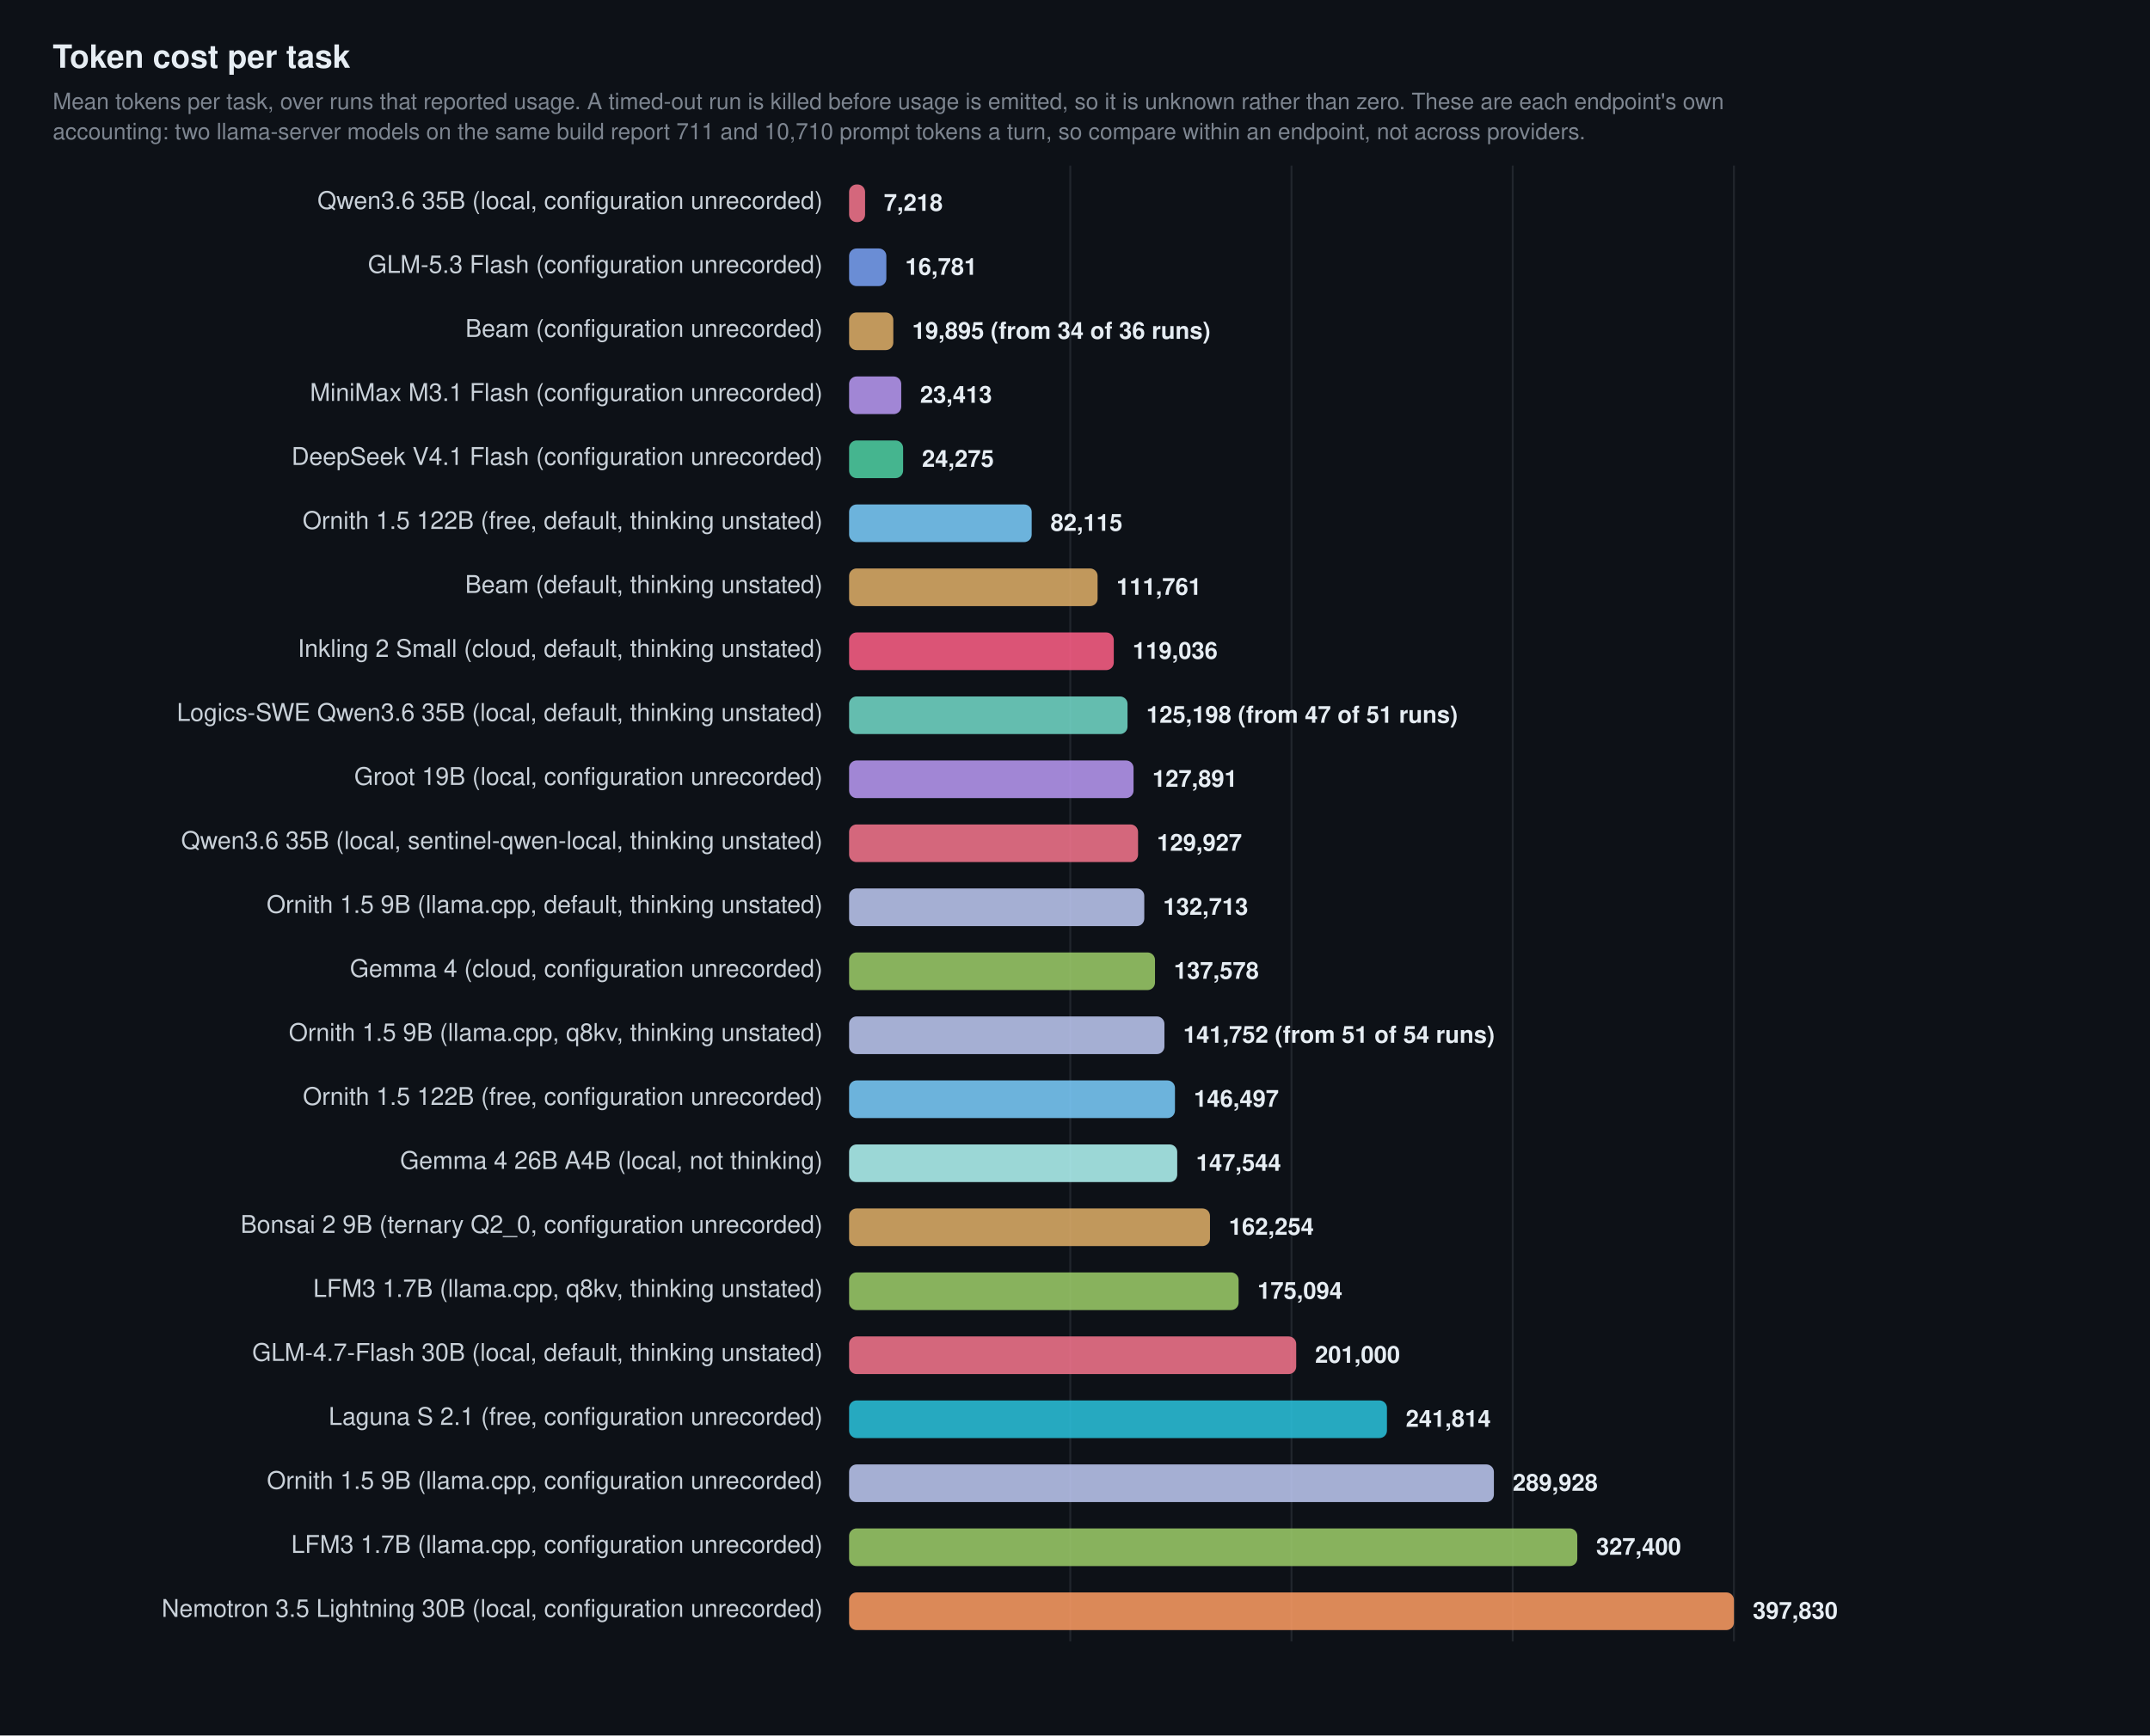
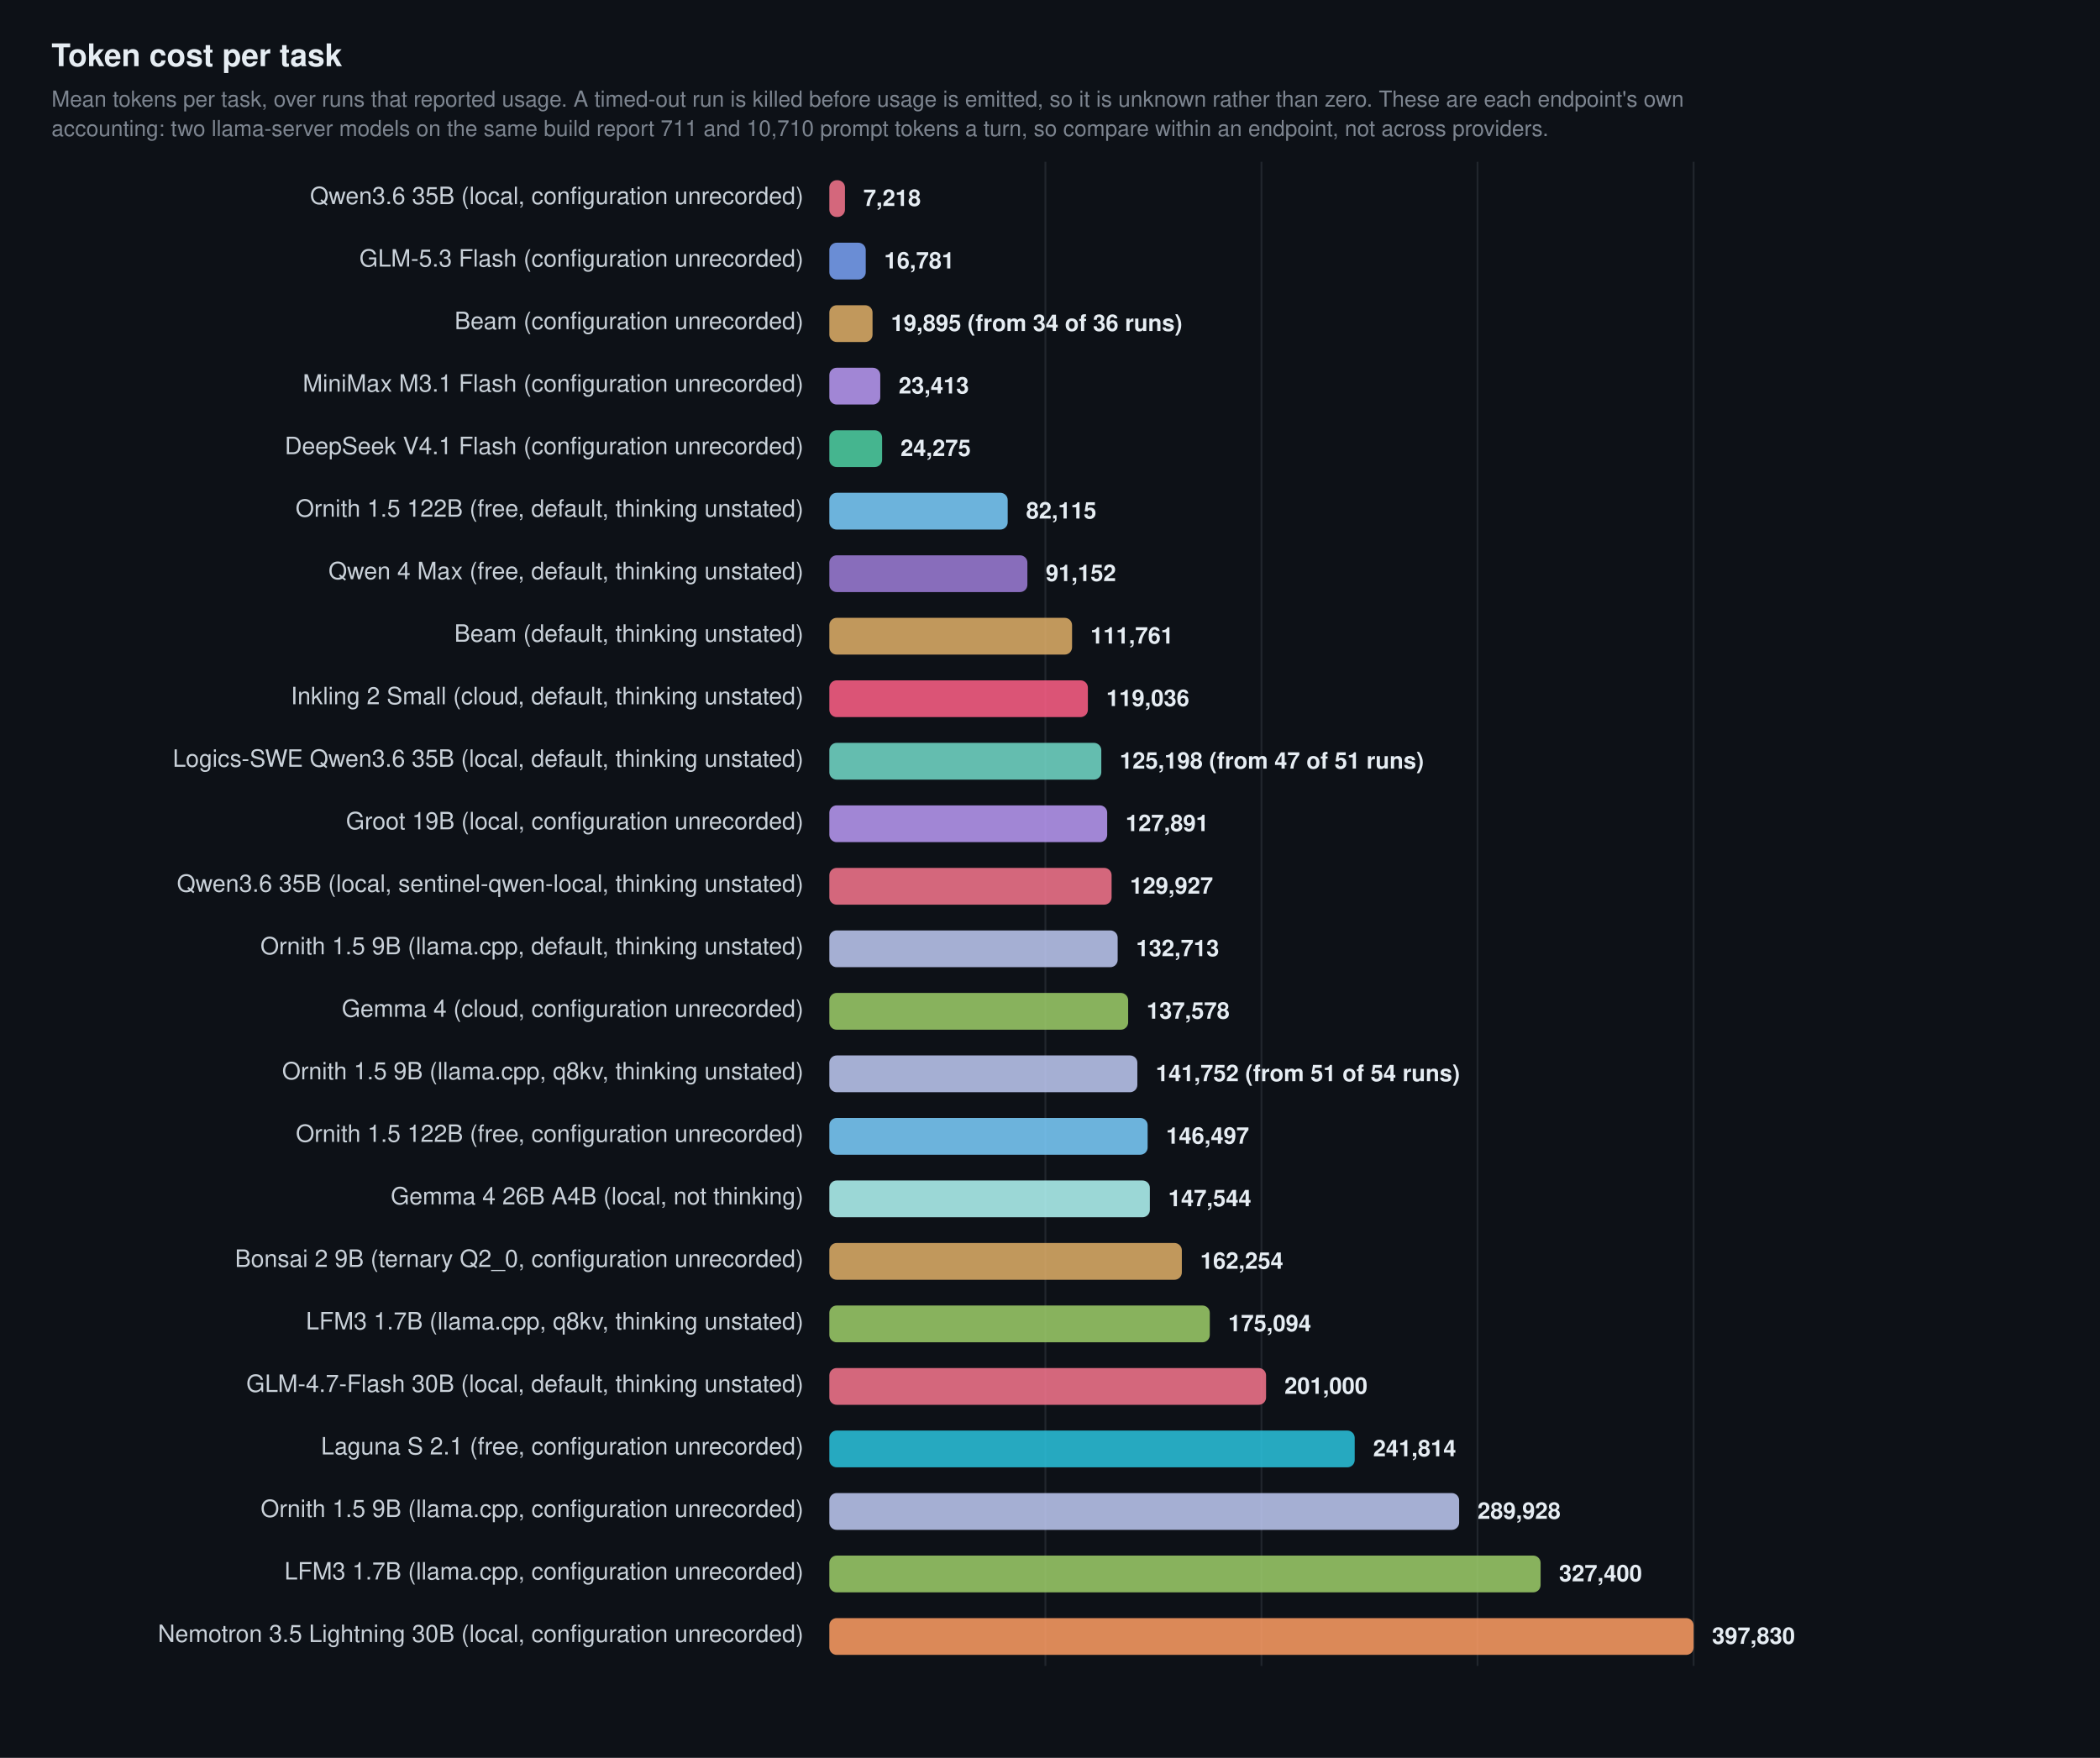
- <svg xmlns="http://www.w3.org/2000/svg" width="1142" height="922" viewBox="0 0 1142 922" font-family="ui-sans-serif, -apple-system, Segoe UI, Helvetica, Arial, sans-serif">
+ <svg xmlns="http://www.w3.org/2000/svg" width="1142" height="956" viewBox="0 0 1142 956" font-family="ui-sans-serif, -apple-system, Segoe UI, Helvetica, Arial, sans-serif">
  <rect width="100%" height="100%" fill="#0d1117" />
  <text x="28" y="36" fill="#e6edf3" font-size="17" font-weight="600">Token cost per task</text>
  <text x="28" y="58" fill="#7d8590" font-size="12">Mean tokens per task, over runs that reported usage. A timed-out run is killed before usage is emitted, so it is unknown rather than zero. These are each endpoint's own</text>
  <text x="28" y="74" fill="#7d8590" font-size="12">accounting: two llama-server models on the same build report 711 and 10,710 prompt tokens a turn, so compare within an endpoint, not across providers.</text>
-   <line x1="568.5" y1="88" x2="568.5" y2="872" stroke="#21262d" stroke-width="1" />
-   <line x1="686.0" y1="88" x2="686.0" y2="872" stroke="#21262d" stroke-width="1" />
-   <line x1="803.5" y1="88" x2="803.5" y2="872" stroke="#21262d" stroke-width="1" />
-   <line x1="921.0" y1="88" x2="921.0" y2="872" stroke="#21262d" stroke-width="1" />
+   <line x1="568.5" y1="88" x2="568.5" y2="906" stroke="#21262d" stroke-width="1" />
+   <line x1="686.0" y1="88" x2="686.0" y2="906" stroke="#21262d" stroke-width="1" />
+   <line x1="803.5" y1="88" x2="803.5" y2="906" stroke="#21262d" stroke-width="1" />
+   <line x1="921.0" y1="88" x2="921.0" y2="906" stroke="#21262d" stroke-width="1" />
  <text x="437" y="111" fill="#c9d1d9" font-size="13" text-anchor="end">Qwen3.6 35B (local, configuration unrecorded)</text>
  <rect x="451" y="98" width="8.5" height="20" rx="4" fill="#f7768e" opacity="0.85" />
  <text x="469.5" y="112" fill="#e6edf3" font-size="12.5" font-weight="600">7,218</text>
  <text x="437" y="145" fill="#c9d1d9" font-size="13" text-anchor="end">GLM-5.3 Flash (configuration unrecorded)</text>
  <rect x="451" y="132" width="19.8" height="20" rx="4" fill="#7aa2f7" opacity="0.85" />
  <text x="480.8" y="146" fill="#e6edf3" font-size="12.5" font-weight="600">16,781</text>
  <text x="437" y="179" fill="#c9d1d9" font-size="13" text-anchor="end">Beam (configuration unrecorded)</text>
  <rect x="451" y="166" width="23.5" height="20" rx="4" fill="#e0af68" opacity="0.85" />
  <text x="484.5" y="180" fill="#e6edf3" font-size="12.5" font-weight="600">19,895  (from 34 of 36 runs)</text>
  <text x="437" y="213" fill="#c9d1d9" font-size="13" text-anchor="end">MiniMax M3.1 Flash (configuration unrecorded)</text>
  <rect x="451" y="200" width="27.7" height="20" rx="4" fill="#bb9af7" opacity="0.85" />
  <text x="488.7" y="214" fill="#e6edf3" font-size="12.5" font-weight="600">23,413</text>
  <text x="437" y="247" fill="#c9d1d9" font-size="13" text-anchor="end">DeepSeek V4.1 Flash (configuration unrecorded)</text>
  <rect x="451" y="234" width="28.7" height="20" rx="4" fill="#4fd1a5" opacity="0.85" />
  <text x="489.7" y="248" fill="#e6edf3" font-size="12.5" font-weight="600">24,275</text>
  <text x="437" y="281" fill="#c9d1d9" font-size="13" text-anchor="end">Ornith 1.5 122B (free, default, thinking unstated)</text>
  <rect x="451" y="268" width="97.0" height="20" rx="4" fill="#7dcfff" opacity="0.85" />
  <text x="558.0" y="282" fill="#e6edf3" font-size="12.5" font-weight="600">82,115</text>
-   <text x="437" y="315" fill="#c9d1d9" font-size="13" text-anchor="end">Beam (default, thinking unstated)</text>
-   <rect x="451" y="302" width="132.0" height="20" rx="4" fill="#e0af68" opacity="0.85" />
-   <text x="593.0" y="316" fill="#e6edf3" font-size="12.5" font-weight="600">111,761</text>
-   <text x="437" y="349" fill="#c9d1d9" font-size="13" text-anchor="end">Inkling 2 Small (cloud, default, thinking unstated)</text>
-   <rect x="451" y="336" width="140.6" height="20" rx="4" fill="#ff5f87" opacity="0.85" />
-   <text x="601.6" y="350" fill="#e6edf3" font-size="12.5" font-weight="600">119,036</text>
-   <text x="437" y="383" fill="#c9d1d9" font-size="13" text-anchor="end">Logics-SWE Qwen3.6 35B (local, default, thinking unstated)</text>
-   <rect x="451" y="370" width="147.9" height="20" rx="4" fill="#73daca" opacity="0.85" />
-   <text x="608.9" y="384" fill="#e6edf3" font-size="12.5" font-weight="600">125,198  (from 47 of 51 runs)</text>
-   <text x="437" y="417" fill="#c9d1d9" font-size="13" text-anchor="end">Groot 19B (local, configuration unrecorded)</text>
-   <rect x="451" y="404" width="151.1" height="20" rx="4" fill="#bb9af7" opacity="0.85" />
-   <text x="612.1" y="418" fill="#e6edf3" font-size="12.5" font-weight="600">127,891</text>
-   <text x="437" y="451" fill="#c9d1d9" font-size="13" text-anchor="end">Qwen3.6 35B (local, sentinel-qwen-local, thinking unstated)</text>
-   <rect x="451" y="438" width="153.5" height="20" rx="4" fill="#f7768e" opacity="0.85" />
-   <text x="614.5" y="452" fill="#e6edf3" font-size="12.5" font-weight="600">129,927</text>
-   <text x="437" y="485" fill="#c9d1d9" font-size="13" text-anchor="end">Ornith 1.5 9B (llama.cpp, default, thinking unstated)</text>
-   <rect x="451" y="472" width="156.8" height="20" rx="4" fill="#c0caf5" opacity="0.85" />
-   <text x="617.8" y="486" fill="#e6edf3" font-size="12.5" font-weight="600">132,713</text>
-   <text x="437" y="519" fill="#c9d1d9" font-size="13" text-anchor="end">Gemma 4 (cloud, configuration unrecorded)</text>
-   <rect x="451" y="506" width="162.5" height="20" rx="4" fill="#9ece6a" opacity="0.85" />
-   <text x="623.5" y="520" fill="#e6edf3" font-size="12.5" font-weight="600">137,578</text>
-   <text x="437" y="553" fill="#c9d1d9" font-size="13" text-anchor="end">Ornith 1.5 9B (llama.cpp, q8kv, thinking unstated)</text>
-   <rect x="451" y="540" width="167.5" height="20" rx="4" fill="#c0caf5" opacity="0.85" />
-   <text x="628.5" y="554" fill="#e6edf3" font-size="12.5" font-weight="600">141,752  (from 51 of 54 runs)</text>
-   <text x="437" y="587" fill="#c9d1d9" font-size="13" text-anchor="end">Ornith 1.5 122B (free, configuration unrecorded)</text>
-   <rect x="451" y="574" width="173.1" height="20" rx="4" fill="#7dcfff" opacity="0.85" />
-   <text x="634.1" y="588" fill="#e6edf3" font-size="12.5" font-weight="600">146,497</text>
-   <text x="437" y="621" fill="#c9d1d9" font-size="13" text-anchor="end">Gemma 4 26B A4B (local, not thinking)</text>
-   <rect x="451" y="608" width="174.3" height="20" rx="4" fill="#b4f9f8" opacity="0.85" />
-   <text x="635.3" y="622" fill="#e6edf3" font-size="12.5" font-weight="600">147,544</text>
-   <text x="437" y="655" fill="#c9d1d9" font-size="13" text-anchor="end">Bonsai 2 9B (ternary Q2_0, configuration unrecorded)</text>
-   <rect x="451" y="642" width="191.7" height="20" rx="4" fill="#e0af68" opacity="0.85" />
-   <text x="652.7" y="656" fill="#e6edf3" font-size="12.5" font-weight="600">162,254</text>
-   <text x="437" y="689" fill="#c9d1d9" font-size="13" text-anchor="end">LFM3 1.7B (llama.cpp, q8kv, thinking unstated)</text>
-   <rect x="451" y="676" width="206.9" height="20" rx="4" fill="#9ece6a" opacity="0.85" />
-   <text x="667.9" y="690" fill="#e6edf3" font-size="12.5" font-weight="600">175,094</text>
-   <text x="437" y="723" fill="#c9d1d9" font-size="13" text-anchor="end">GLM-4.7-Flash 30B (local, default, thinking unstated)</text>
-   <rect x="451" y="710" width="237.5" height="20" rx="4" fill="#f7768e" opacity="0.85" />
-   <text x="698.5" y="724" fill="#e6edf3" font-size="12.5" font-weight="600">201,000</text>
-   <text x="437" y="757" fill="#c9d1d9" font-size="13" text-anchor="end">Laguna S 2.1 (free, configuration unrecorded)</text>
-   <rect x="451" y="744" width="285.7" height="20" rx="4" fill="#2ac3de" opacity="0.85" />
-   <text x="746.7" y="758" fill="#e6edf3" font-size="12.5" font-weight="600">241,814</text>
-   <text x="437" y="791" fill="#c9d1d9" font-size="13" text-anchor="end">Ornith 1.5 9B (llama.cpp, configuration unrecorded)</text>
-   <rect x="451" y="778" width="342.5" height="20" rx="4" fill="#c0caf5" opacity="0.85" />
-   <text x="803.5" y="792" fill="#e6edf3" font-size="12.5" font-weight="600">289,928</text>
-   <text x="437" y="825" fill="#c9d1d9" font-size="13" text-anchor="end">LFM3 1.7B (llama.cpp, configuration unrecorded)</text>
-   <rect x="451" y="812" width="386.8" height="20" rx="4" fill="#9ece6a" opacity="0.85" />
-   <text x="847.8" y="826" fill="#e6edf3" font-size="12.5" font-weight="600">327,400</text>
-   <text x="437" y="859" fill="#c9d1d9" font-size="13" text-anchor="end">Nemotron 3.5 Lightning 30B (local, configuration unrecorded)</text>
-   <rect x="451" y="846" width="470.0" height="20" rx="4" fill="#ff9e64" opacity="0.85" />
-   <text x="931.0" y="860" fill="#e6edf3" font-size="12.5" font-weight="600">397,830</text>
+   <text x="437" y="315" fill="#c9d1d9" font-size="13" text-anchor="end">Qwen 4 Max (free, default, thinking unstated)</text>
+   <rect x="451" y="302" width="107.7" height="20" rx="4" fill="#9d7cd8" opacity="0.85" />
+   <text x="568.7" y="316" fill="#e6edf3" font-size="12.5" font-weight="600">91,152</text>
+   <text x="437" y="349" fill="#c9d1d9" font-size="13" text-anchor="end">Beam (default, thinking unstated)</text>
+   <rect x="451" y="336" width="132.0" height="20" rx="4" fill="#e0af68" opacity="0.85" />
+   <text x="593.0" y="350" fill="#e6edf3" font-size="12.5" font-weight="600">111,761</text>
+   <text x="437" y="383" fill="#c9d1d9" font-size="13" text-anchor="end">Inkling 2 Small (cloud, default, thinking unstated)</text>
+   <rect x="451" y="370" width="140.6" height="20" rx="4" fill="#ff5f87" opacity="0.85" />
+   <text x="601.6" y="384" fill="#e6edf3" font-size="12.5" font-weight="600">119,036</text>
+   <text x="437" y="417" fill="#c9d1d9" font-size="13" text-anchor="end">Logics-SWE Qwen3.6 35B (local, default, thinking unstated)</text>
+   <rect x="451" y="404" width="147.9" height="20" rx="4" fill="#73daca" opacity="0.85" />
+   <text x="608.9" y="418" fill="#e6edf3" font-size="12.5" font-weight="600">125,198  (from 47 of 51 runs)</text>
+   <text x="437" y="451" fill="#c9d1d9" font-size="13" text-anchor="end">Groot 19B (local, configuration unrecorded)</text>
+   <rect x="451" y="438" width="151.1" height="20" rx="4" fill="#bb9af7" opacity="0.85" />
+   <text x="612.1" y="452" fill="#e6edf3" font-size="12.5" font-weight="600">127,891</text>
+   <text x="437" y="485" fill="#c9d1d9" font-size="13" text-anchor="end">Qwen3.6 35B (local, sentinel-qwen-local, thinking unstated)</text>
+   <rect x="451" y="472" width="153.5" height="20" rx="4" fill="#f7768e" opacity="0.85" />
+   <text x="614.5" y="486" fill="#e6edf3" font-size="12.5" font-weight="600">129,927</text>
+   <text x="437" y="519" fill="#c9d1d9" font-size="13" text-anchor="end">Ornith 1.5 9B (llama.cpp, default, thinking unstated)</text>
+   <rect x="451" y="506" width="156.8" height="20" rx="4" fill="#c0caf5" opacity="0.85" />
+   <text x="617.8" y="520" fill="#e6edf3" font-size="12.5" font-weight="600">132,713</text>
+   <text x="437" y="553" fill="#c9d1d9" font-size="13" text-anchor="end">Gemma 4 (cloud, configuration unrecorded)</text>
+   <rect x="451" y="540" width="162.5" height="20" rx="4" fill="#9ece6a" opacity="0.85" />
+   <text x="623.5" y="554" fill="#e6edf3" font-size="12.5" font-weight="600">137,578</text>
+   <text x="437" y="587" fill="#c9d1d9" font-size="13" text-anchor="end">Ornith 1.5 9B (llama.cpp, q8kv, thinking unstated)</text>
+   <rect x="451" y="574" width="167.5" height="20" rx="4" fill="#c0caf5" opacity="0.85" />
+   <text x="628.5" y="588" fill="#e6edf3" font-size="12.5" font-weight="600">141,752  (from 51 of 54 runs)</text>
+   <text x="437" y="621" fill="#c9d1d9" font-size="13" text-anchor="end">Ornith 1.5 122B (free, configuration unrecorded)</text>
+   <rect x="451" y="608" width="173.1" height="20" rx="4" fill="#7dcfff" opacity="0.85" />
+   <text x="634.1" y="622" fill="#e6edf3" font-size="12.5" font-weight="600">146,497</text>
+   <text x="437" y="655" fill="#c9d1d9" font-size="13" text-anchor="end">Gemma 4 26B A4B (local, not thinking)</text>
+   <rect x="451" y="642" width="174.3" height="20" rx="4" fill="#b4f9f8" opacity="0.85" />
+   <text x="635.3" y="656" fill="#e6edf3" font-size="12.5" font-weight="600">147,544</text>
+   <text x="437" y="689" fill="#c9d1d9" font-size="13" text-anchor="end">Bonsai 2 9B (ternary Q2_0, configuration unrecorded)</text>
+   <rect x="451" y="676" width="191.7" height="20" rx="4" fill="#e0af68" opacity="0.85" />
+   <text x="652.7" y="690" fill="#e6edf3" font-size="12.5" font-weight="600">162,254</text>
+   <text x="437" y="723" fill="#c9d1d9" font-size="13" text-anchor="end">LFM3 1.7B (llama.cpp, q8kv, thinking unstated)</text>
+   <rect x="451" y="710" width="206.9" height="20" rx="4" fill="#9ece6a" opacity="0.85" />
+   <text x="667.9" y="724" fill="#e6edf3" font-size="12.5" font-weight="600">175,094</text>
+   <text x="437" y="757" fill="#c9d1d9" font-size="13" text-anchor="end">GLM-4.7-Flash 30B (local, default, thinking unstated)</text>
+   <rect x="451" y="744" width="237.5" height="20" rx="4" fill="#f7768e" opacity="0.85" />
+   <text x="698.5" y="758" fill="#e6edf3" font-size="12.5" font-weight="600">201,000</text>
+   <text x="437" y="791" fill="#c9d1d9" font-size="13" text-anchor="end">Laguna S 2.1 (free, configuration unrecorded)</text>
+   <rect x="451" y="778" width="285.7" height="20" rx="4" fill="#2ac3de" opacity="0.85" />
+   <text x="746.7" y="792" fill="#e6edf3" font-size="12.5" font-weight="600">241,814</text>
+   <text x="437" y="825" fill="#c9d1d9" font-size="13" text-anchor="end">Ornith 1.5 9B (llama.cpp, configuration unrecorded)</text>
+   <rect x="451" y="812" width="342.5" height="20" rx="4" fill="#c0caf5" opacity="0.85" />
+   <text x="803.5" y="826" fill="#e6edf3" font-size="12.5" font-weight="600">289,928</text>
+   <text x="437" y="859" fill="#c9d1d9" font-size="13" text-anchor="end">LFM3 1.7B (llama.cpp, configuration unrecorded)</text>
+   <rect x="451" y="846" width="386.8" height="20" rx="4" fill="#9ece6a" opacity="0.85" />
+   <text x="847.8" y="860" fill="#e6edf3" font-size="12.5" font-weight="600">327,400</text>
+   <text x="437" y="893" fill="#c9d1d9" font-size="13" text-anchor="end">Nemotron 3.5 Lightning 30B (local, configuration unrecorded)</text>
+   <rect x="451" y="880" width="470.0" height="20" rx="4" fill="#ff9e64" opacity="0.85" />
+   <text x="931.0" y="894" fill="#e6edf3" font-size="12.5" font-weight="600">397,830</text>
</svg>
